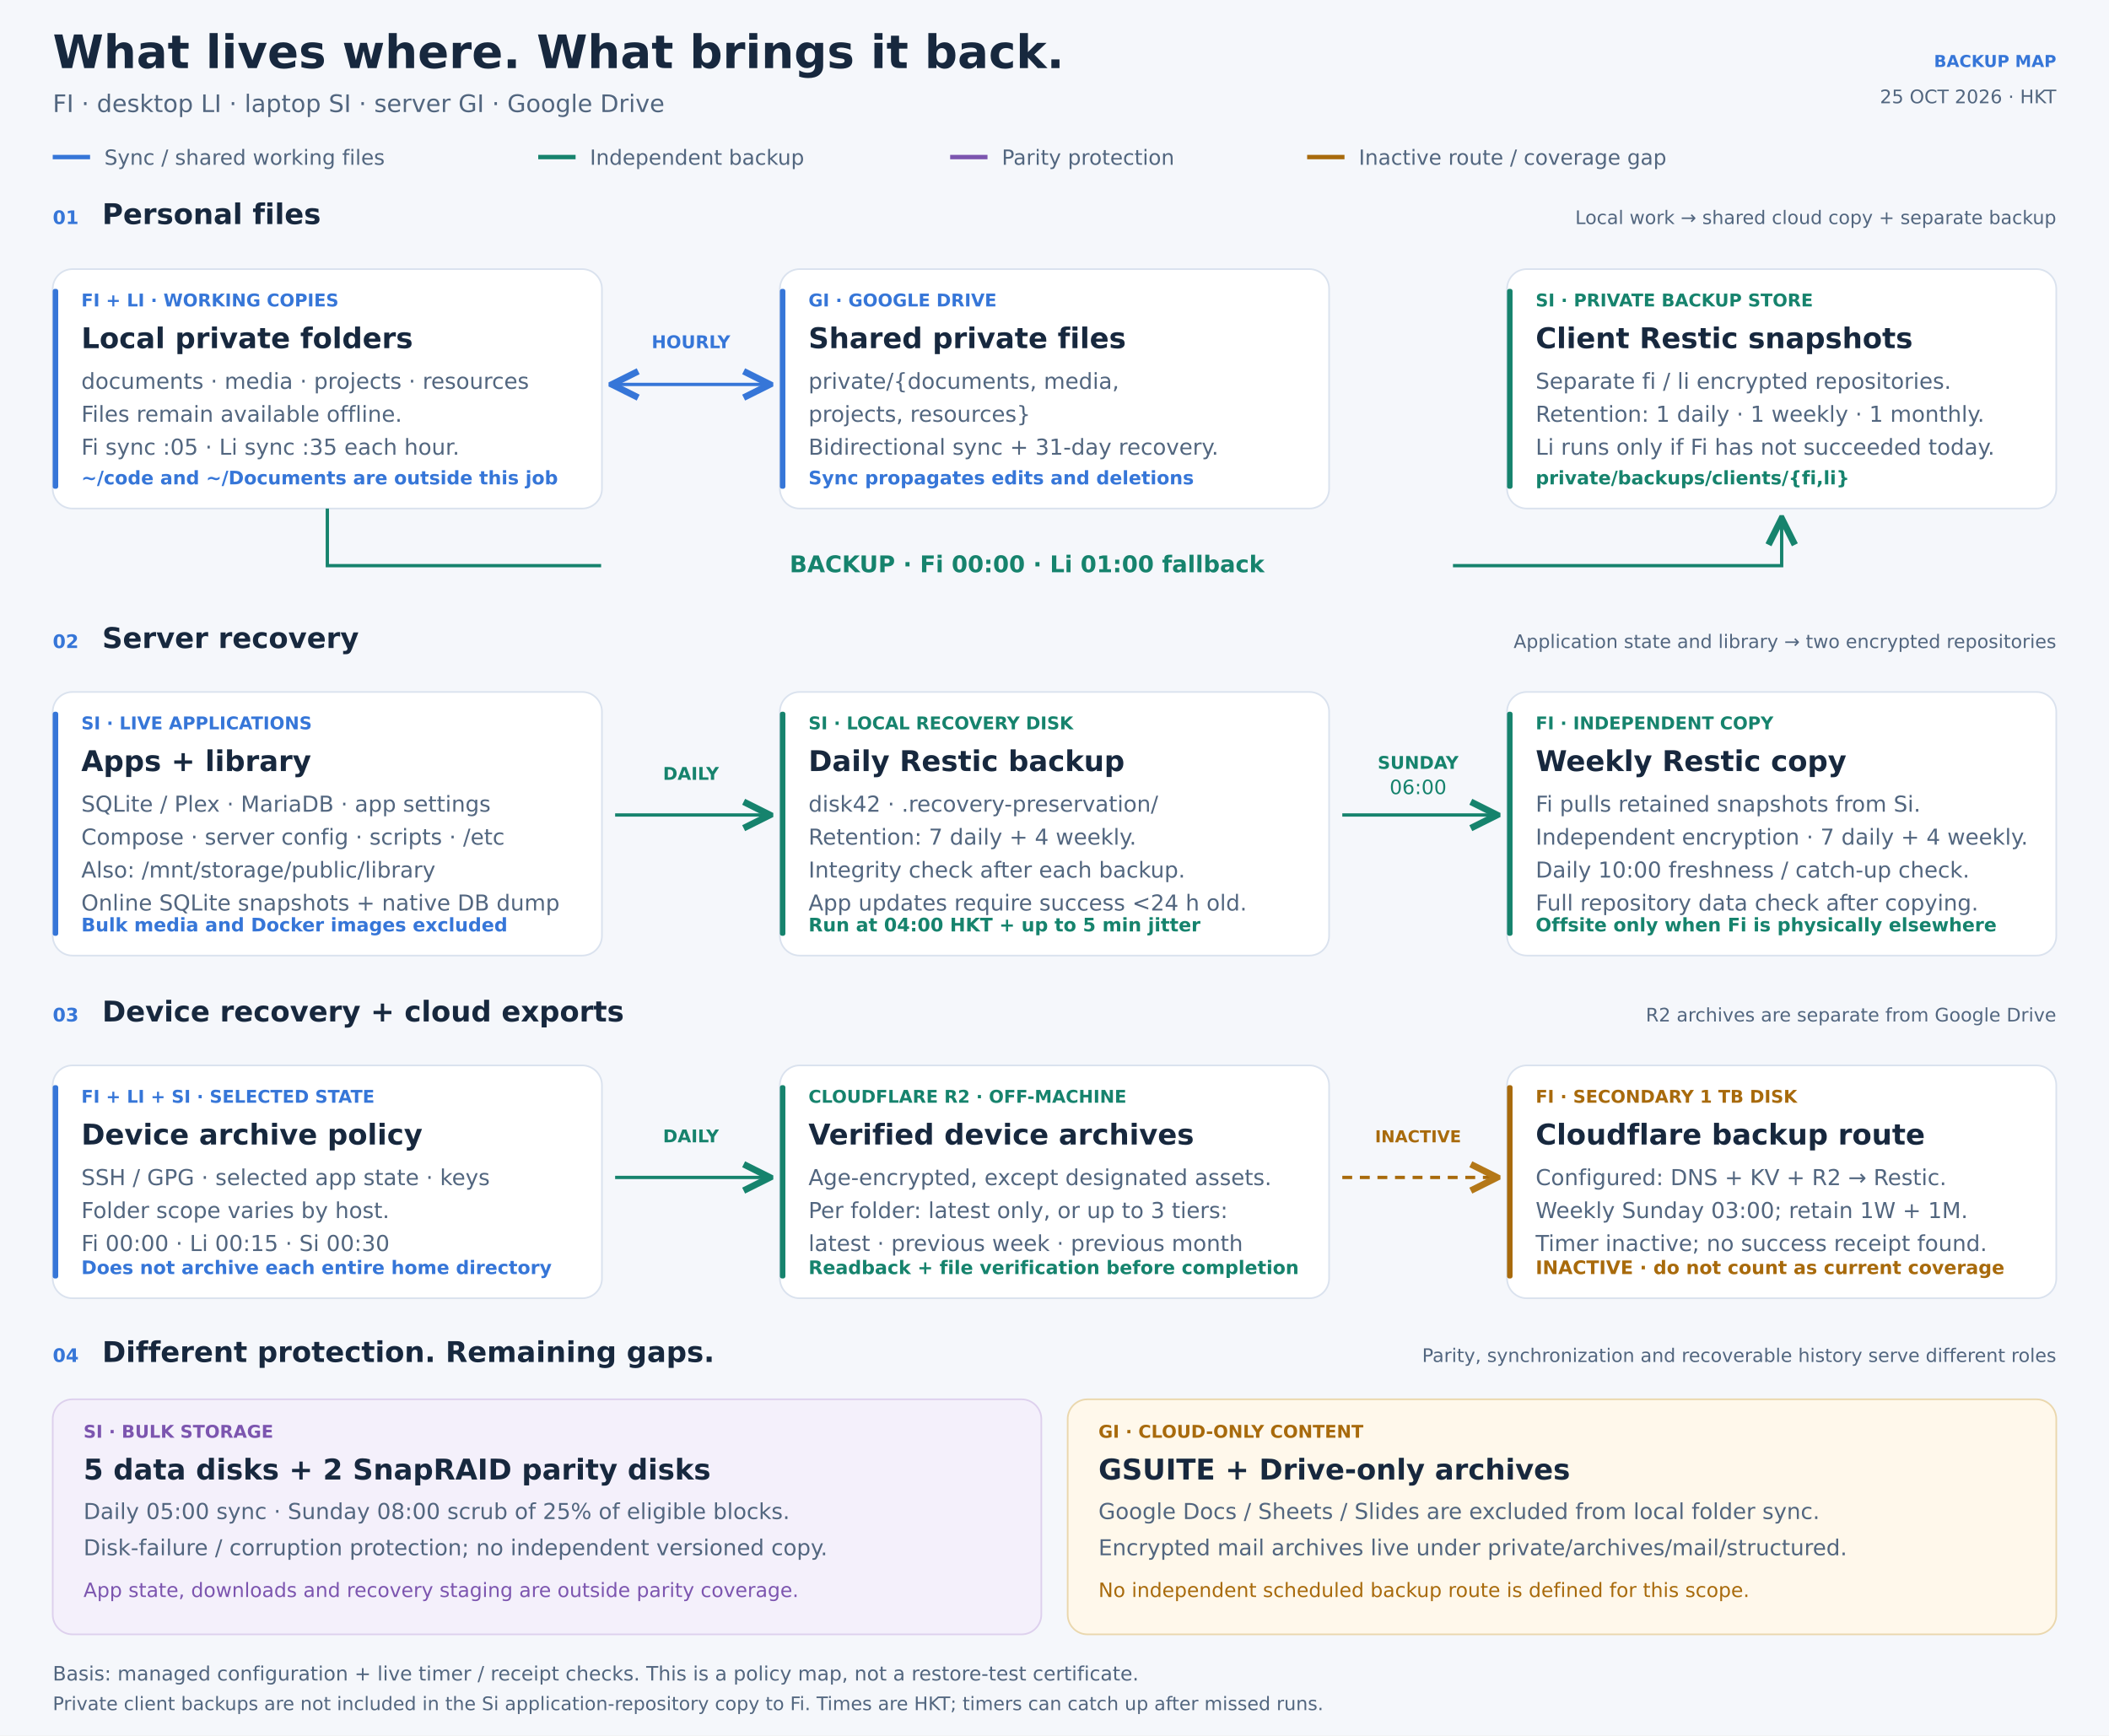
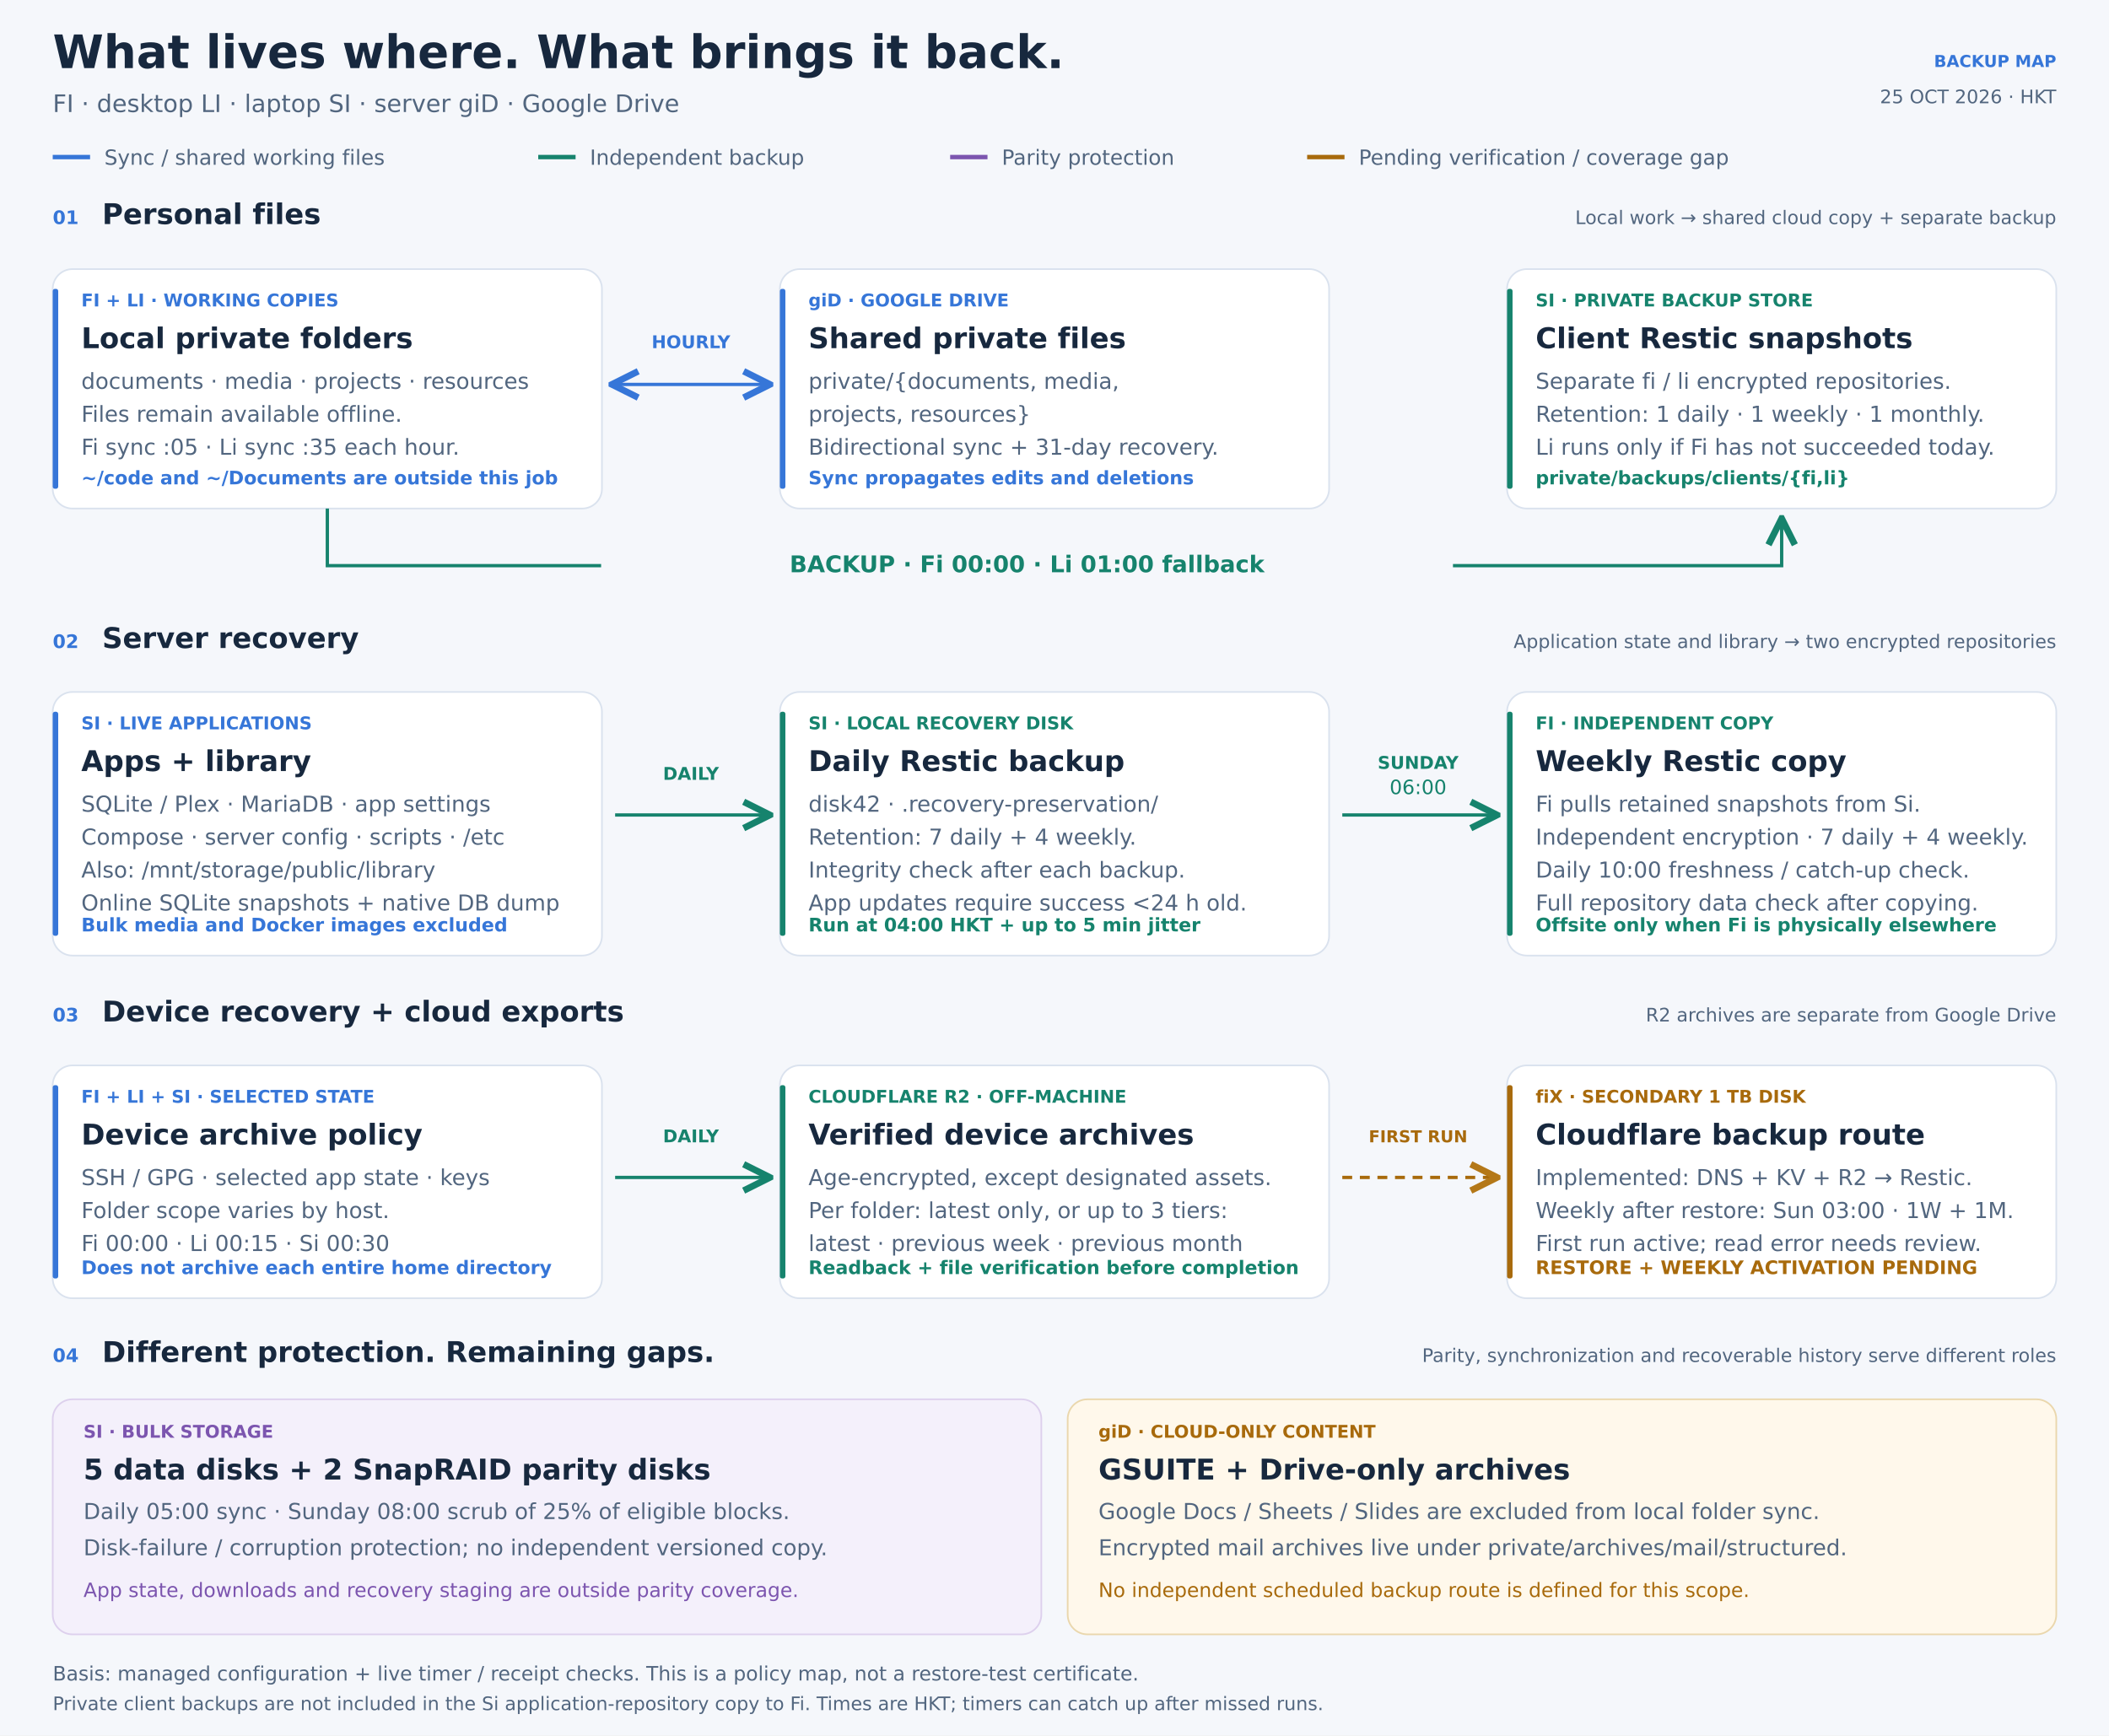
<svg xmlns="http://www.w3.org/2000/svg" width="1920" height="1580" viewBox="0 0 1920 1580">
  <defs>
    <marker id="green" markerWidth="10" markerHeight="10" refX="8" refY="5" orient="auto-start-reverse">
      <path d="M1 1L9 5L1 9" fill="none" stroke="#16836d" stroke-width="2" />
    </marker>
    <marker id="blue" markerWidth="10" markerHeight="10" refX="8" refY="5" orient="auto-start-reverse">
      <path d="M1 1L9 5L1 9" fill="none" stroke="#3676d8" stroke-width="2" />
    </marker>
    <marker id="amber" markerWidth="10" markerHeight="10" refX="8" refY="5" orient="auto-start-reverse">
      <path d="M1 1L9 5L1 9" fill="none" stroke="#b47818" stroke-width="2" />
    </marker>
  </defs>
  <rect width="1920" height="1580" fill="#f5f7fb" />
  <text x="48" y="62" font-family="DejaVu Sans, sans-serif" font-size="42" font-weight="700" fill="#17283e" text-anchor="start">What lives where. What brings it back.</text>
-   <text x="48" y="102" font-family="DejaVu Sans, sans-serif" font-size="22" font-weight="400" fill="#52667f" text-anchor="start">FI · desktop     LI · laptop     SI · server     GI · Google Drive</text>
+   <text x="48" y="102" font-family="DejaVu Sans, sans-serif" font-size="22" font-weight="400" fill="#52667f" text-anchor="start">FI · desktop     LI · laptop     SI · server     giD · Google Drive</text>
  <text x="1872" y="61" font-family="DejaVu Sans, sans-serif" font-size="15" font-weight="700" fill="#3676d8" text-anchor="end">BACKUP MAP</text>
  <text x="1872" y="94" font-family="DejaVu Sans, sans-serif" font-size="17" font-weight="400" fill="#52667f" text-anchor="end">25 OCT 2026 · HKT</text>
  <line x1="48" y1="143" x2="82" y2="143" stroke="#3676d8" stroke-width="4" />
  <text x="95" y="150" font-family="DejaVu Sans, sans-serif" font-size="19" font-weight="400" fill="#52667f" text-anchor="start">Sync / shared working files</text>
  <line x1="490" y1="143" x2="524" y2="143" stroke="#16836d" stroke-width="4" />
  <text x="537" y="150" font-family="DejaVu Sans, sans-serif" font-size="19" font-weight="400" fill="#52667f" text-anchor="start">Independent backup</text>
  <line x1="865" y1="143" x2="899" y2="143" stroke="#7c55af" stroke-width="4" />
  <text x="912" y="150" font-family="DejaVu Sans, sans-serif" font-size="19" font-weight="400" fill="#52667f" text-anchor="start">Parity protection</text>
  <line x1="1190" y1="143" x2="1224" y2="143" stroke="#a86a0c" stroke-width="4" />
-   <text x="1237" y="150" font-family="DejaVu Sans, sans-serif" font-size="19" font-weight="400" fill="#52667f" text-anchor="start">Inactive route / coverage gap</text>
+   <text x="1237" y="150" font-family="DejaVu Sans, sans-serif" font-size="19" font-weight="400" fill="#52667f" text-anchor="start">Pending verification / coverage gap</text>
  <text x="48" y="204" font-family="DejaVu Sans, sans-serif" font-size="17" font-weight="700" fill="#3676d8" text-anchor="start">01</text>
  <text x="93" y="204" font-family="DejaVu Sans, sans-serif" font-size="26" font-weight="700" fill="#17283e" text-anchor="start">Personal files</text>
  <text x="1872" y="204" font-family="DejaVu Sans, sans-serif" font-size="17" font-weight="400" fill="#52667f" text-anchor="end">Local work → shared cloud copy + separate backup</text>
  <rect x="48" y="245" width="500" height="218" rx="18" fill="#ffffff" stroke="#dae2ee" stroke-width="1.5" />
  <rect x="48" y="263" width="5" height="182" rx="2" fill="#3676d8" />
  <text x="74" y="279" font-family="DejaVu Sans, sans-serif" font-size="16" font-weight="700" fill="#3676d8" text-anchor="start">FI + LI · WORKING COPIES</text>
  <text x="74" y="317" font-family="DejaVu Sans, sans-serif" font-size="26" font-weight="700" fill="#17283e" text-anchor="start">Local private folders</text>
  <text x="74" y="354" font-family="DejaVu Sans, sans-serif" font-size="20" font-weight="400" fill="#52667f" text-anchor="start">documents · media · projects · resources</text>
  <text x="74" y="384" font-family="DejaVu Sans, sans-serif" font-size="20" font-weight="400" fill="#52667f" text-anchor="start">Files remain available offline.</text>
  <text x="74" y="414" font-family="DejaVu Sans, sans-serif" font-size="20" font-weight="400" fill="#52667f" text-anchor="start">Fi sync :05 · Li sync :35 each hour.</text>
  <text x="74" y="441" font-family="DejaVu Sans, sans-serif" font-size="17" font-weight="600" fill="#3676d8" text-anchor="start">~/code and ~/Documents are outside this job</text>
  <rect x="710" y="245" width="500" height="218" rx="18" fill="#ffffff" stroke="#dae2ee" stroke-width="1.5" />
  <rect x="710" y="263" width="5" height="182" rx="2" fill="#3676d8" />
-   <text x="736" y="279" font-family="DejaVu Sans, sans-serif" font-size="16" font-weight="700" fill="#3676d8" text-anchor="start">GI · GOOGLE DRIVE</text>
+   <text x="736" y="279" font-family="DejaVu Sans, sans-serif" font-size="16" font-weight="700" fill="#3676d8" text-anchor="start">giD · GOOGLE DRIVE</text>
  <text x="736" y="317" font-family="DejaVu Sans, sans-serif" font-size="26" font-weight="700" fill="#17283e" text-anchor="start">Shared private files</text>
  <text x="736" y="354" font-family="DejaVu Sans, sans-serif" font-size="20" font-weight="400" fill="#52667f" text-anchor="start">private/{documents, media,</text>
  <text x="736" y="384" font-family="DejaVu Sans, sans-serif" font-size="20" font-weight="400" fill="#52667f" text-anchor="start">projects, resources}</text>
  <text x="736" y="414" font-family="DejaVu Sans, sans-serif" font-size="20" font-weight="400" fill="#52667f" text-anchor="start">Bidirectional sync + 31-day recovery.</text>
  <text x="736" y="441" font-family="DejaVu Sans, sans-serif" font-size="17" font-weight="600" fill="#3676d8" text-anchor="start">Sync propagates edits and deletions</text>
  <rect x="1372" y="245" width="500" height="218" rx="18" fill="#ffffff" stroke="#dae2ee" stroke-width="1.5" />
  <rect x="1372" y="263" width="5" height="182" rx="2" fill="#16836d" />
  <text x="1398" y="279" font-family="DejaVu Sans, sans-serif" font-size="16" font-weight="700" fill="#16836d" text-anchor="start">SI · PRIVATE BACKUP STORE</text>
  <text x="1398" y="317" font-family="DejaVu Sans, sans-serif" font-size="26" font-weight="700" fill="#17283e" text-anchor="start">Client Restic snapshots</text>
  <text x="1398" y="354" font-family="DejaVu Sans, sans-serif" font-size="20" font-weight="400" fill="#52667f" text-anchor="start">Separate fi / li encrypted repositories.</text>
  <text x="1398" y="384" font-family="DejaVu Sans, sans-serif" font-size="20" font-weight="400" fill="#52667f" text-anchor="start">Retention: 1 daily · 1 weekly · 1 monthly.</text>
  <text x="1398" y="414" font-family="DejaVu Sans, sans-serif" font-size="20" font-weight="400" fill="#52667f" text-anchor="start">Li runs only if Fi has not succeeded today.</text>
  <text x="1398" y="441" font-family="DejaVu Sans, sans-serif" font-size="17" font-weight="600" fill="#16836d" text-anchor="start">private/backups/clients/{fi,li}</text>
  <path d="M560 350 H698" fill="none" stroke="#3676d8" stroke-width="3" marker-end="url(#blue)" marker-start="url(#blue)" />
  <text x="629" y="317" font-family="DejaVu Sans, sans-serif" font-size="16" font-weight="700" fill="#3676d8" text-anchor="middle">HOURLY</text>
  <path d="M298 463 V515 H1622 V475" fill="none" stroke="#16836d" stroke-width="3" marker-end="url(#green)" />
  <rect x="548" y="491" width="774" height="48" rx="8" fill="#f5f7fb" stroke="#f5f7fb" stroke-width="1.5" />
  <text x="935" y="521" font-family="DejaVu Sans, sans-serif" font-size="21" font-weight="600" fill="#16836d" text-anchor="middle">BACKUP · Fi 00:00 · Li 01:00 fallback</text>
  <text x="48" y="590" font-family="DejaVu Sans, sans-serif" font-size="17" font-weight="700" fill="#3676d8" text-anchor="start">02</text>
  <text x="93" y="590" font-family="DejaVu Sans, sans-serif" font-size="26" font-weight="700" fill="#17283e" text-anchor="start">Server recovery</text>
  <text x="1872" y="590" font-family="DejaVu Sans, sans-serif" font-size="17" font-weight="400" fill="#52667f" text-anchor="end">Application state and library → two encrypted repositories</text>
  <rect x="48" y="630" width="500" height="240" rx="18" fill="#ffffff" stroke="#dae2ee" stroke-width="1.5" />
  <rect x="48" y="648" width="5" height="204" rx="2" fill="#3676d8" />
  <text x="74" y="664" font-family="DejaVu Sans, sans-serif" font-size="16" font-weight="700" fill="#3676d8" text-anchor="start">SI · LIVE APPLICATIONS</text>
  <text x="74" y="702" font-family="DejaVu Sans, sans-serif" font-size="26" font-weight="700" fill="#17283e" text-anchor="start">Apps + library</text>
  <text x="74" y="739" font-family="DejaVu Sans, sans-serif" font-size="20" font-weight="400" fill="#52667f" text-anchor="start">SQLite / Plex · MariaDB · app settings</text>
  <text x="74" y="769" font-family="DejaVu Sans, sans-serif" font-size="20" font-weight="400" fill="#52667f" text-anchor="start">Compose · server config · scripts · /etc</text>
  <text x="74" y="799" font-family="DejaVu Sans, sans-serif" font-size="20" font-weight="400" fill="#52667f" text-anchor="start">Also: /mnt/storage/public/library</text>
  <text x="74" y="829" font-family="DejaVu Sans, sans-serif" font-size="20" font-weight="400" fill="#52667f" text-anchor="start">Online SQLite snapshots + native DB dump</text>
  <text x="74" y="848" font-family="DejaVu Sans, sans-serif" font-size="17" font-weight="600" fill="#3676d8" text-anchor="start">Bulk media and Docker images excluded</text>
  <rect x="710" y="630" width="500" height="240" rx="18" fill="#ffffff" stroke="#dae2ee" stroke-width="1.5" />
  <rect x="710" y="648" width="5" height="204" rx="2" fill="#16836d" />
  <text x="736" y="664" font-family="DejaVu Sans, sans-serif" font-size="16" font-weight="700" fill="#16836d" text-anchor="start">SI · LOCAL RECOVERY DISK</text>
  <text x="736" y="702" font-family="DejaVu Sans, sans-serif" font-size="26" font-weight="700" fill="#17283e" text-anchor="start">Daily Restic backup</text>
  <text x="736" y="739" font-family="DejaVu Sans, sans-serif" font-size="20" font-weight="400" fill="#52667f" text-anchor="start">disk42 · .recovery-preservation/</text>
  <text x="736" y="769" font-family="DejaVu Sans, sans-serif" font-size="20" font-weight="400" fill="#52667f" text-anchor="start">Retention: 7 daily + 4 weekly.</text>
  <text x="736" y="799" font-family="DejaVu Sans, sans-serif" font-size="20" font-weight="400" fill="#52667f" text-anchor="start">Integrity check after each backup.</text>
  <text x="736" y="829" font-family="DejaVu Sans, sans-serif" font-size="20" font-weight="400" fill="#52667f" text-anchor="start">App updates require success &lt;24 h old.</text>
  <text x="736" y="848" font-family="DejaVu Sans, sans-serif" font-size="17" font-weight="600" fill="#16836d" text-anchor="start">Run at 04:00 HKT + up to 5 min jitter</text>
  <rect x="1372" y="630" width="500" height="240" rx="18" fill="#ffffff" stroke="#dae2ee" stroke-width="1.5" />
  <rect x="1372" y="648" width="5" height="204" rx="2" fill="#16836d" />
  <text x="1398" y="664" font-family="DejaVu Sans, sans-serif" font-size="16" font-weight="700" fill="#16836d" text-anchor="start">FI · INDEPENDENT COPY</text>
  <text x="1398" y="702" font-family="DejaVu Sans, sans-serif" font-size="26" font-weight="700" fill="#17283e" text-anchor="start">Weekly Restic copy</text>
  <text x="1398" y="739" font-family="DejaVu Sans, sans-serif" font-size="20" font-weight="400" fill="#52667f" text-anchor="start">Fi pulls retained snapshots from Si.</text>
  <text x="1398" y="769" font-family="DejaVu Sans, sans-serif" font-size="20" font-weight="400" fill="#52667f" text-anchor="start">Independent encryption · 7 daily + 4 weekly.</text>
  <text x="1398" y="799" font-family="DejaVu Sans, sans-serif" font-size="20" font-weight="400" fill="#52667f" text-anchor="start">Daily 10:00 freshness / catch-up check.</text>
  <text x="1398" y="829" font-family="DejaVu Sans, sans-serif" font-size="20" font-weight="400" fill="#52667f" text-anchor="start">Full repository data check after copying.</text>
  <text x="1398" y="848" font-family="DejaVu Sans, sans-serif" font-size="17" font-weight="600" fill="#16836d" text-anchor="start">Offsite only when Fi is physically elsewhere</text>
  <path d="M560 742 H698" fill="none" stroke="#16836d" stroke-width="3" marker-end="url(#green)" />
  <text x="629" y="710" font-family="DejaVu Sans, sans-serif" font-size="16" font-weight="700" fill="#16836d" text-anchor="middle">DAILY</text>
  <path d="M1222 742 H1360" fill="none" stroke="#16836d" stroke-width="3" marker-end="url(#green)" />
  <text x="1291" y="700" font-family="DejaVu Sans, sans-serif" font-size="16" font-weight="700" fill="#16836d" text-anchor="middle">SUNDAY</text>
  <text x="1291" y="723" font-family="DejaVu Sans, sans-serif" font-size="18" font-weight="400" fill="#16836d" text-anchor="middle">06:00</text>
  <text x="48" y="930" font-family="DejaVu Sans, sans-serif" font-size="17" font-weight="700" fill="#3676d8" text-anchor="start">03</text>
  <text x="93" y="930" font-family="DejaVu Sans, sans-serif" font-size="26" font-weight="700" fill="#17283e" text-anchor="start">Device recovery + cloud exports</text>
  <text x="1872" y="930" font-family="DejaVu Sans, sans-serif" font-size="17" font-weight="400" fill="#52667f" text-anchor="end">R2 archives are separate from Google Drive</text>
  <rect x="48" y="970" width="500" height="212" rx="18" fill="#ffffff" stroke="#dae2ee" stroke-width="1.5" />
  <rect x="48" y="988" width="5" height="176" rx="2" fill="#3676d8" />
  <text x="74" y="1004" font-family="DejaVu Sans, sans-serif" font-size="16" font-weight="700" fill="#3676d8" text-anchor="start">FI + LI + SI · SELECTED STATE</text>
  <text x="74" y="1042" font-family="DejaVu Sans, sans-serif" font-size="26" font-weight="700" fill="#17283e" text-anchor="start">Device archive policy</text>
  <text x="74" y="1079" font-family="DejaVu Sans, sans-serif" font-size="20" font-weight="400" fill="#52667f" text-anchor="start">SSH / GPG · selected app state · keys</text>
  <text x="74" y="1109" font-family="DejaVu Sans, sans-serif" font-size="20" font-weight="400" fill="#52667f" text-anchor="start">Folder scope varies by host.</text>
  <text x="74" y="1139" font-family="DejaVu Sans, sans-serif" font-size="20" font-weight="400" fill="#52667f" text-anchor="start">Fi 00:00 · Li 00:15 · Si 00:30</text>
  <text x="74" y="1160" font-family="DejaVu Sans, sans-serif" font-size="17" font-weight="600" fill="#3676d8" text-anchor="start">Does not archive each entire home directory</text>
  <rect x="710" y="970" width="500" height="212" rx="18" fill="#ffffff" stroke="#dae2ee" stroke-width="1.5" />
  <rect x="710" y="988" width="5" height="176" rx="2" fill="#16836d" />
  <text x="736" y="1004" font-family="DejaVu Sans, sans-serif" font-size="16" font-weight="700" fill="#16836d" text-anchor="start">CLOUDFLARE R2 · OFF-MACHINE</text>
  <text x="736" y="1042" font-family="DejaVu Sans, sans-serif" font-size="26" font-weight="700" fill="#17283e" text-anchor="start">Verified device archives</text>
  <text x="736" y="1079" font-family="DejaVu Sans, sans-serif" font-size="20" font-weight="400" fill="#52667f" text-anchor="start">Age-encrypted, except designated assets.</text>
  <text x="736" y="1109" font-family="DejaVu Sans, sans-serif" font-size="20" font-weight="400" fill="#52667f" text-anchor="start">Per folder: latest only, or up to 3 tiers:</text>
  <text x="736" y="1139" font-family="DejaVu Sans, sans-serif" font-size="20" font-weight="400" fill="#52667f" text-anchor="start">latest · previous week · previous month</text>
  <text x="736" y="1160" font-family="DejaVu Sans, sans-serif" font-size="17" font-weight="600" fill="#16836d" text-anchor="start">Readback + file verification before completion</text>
  <rect x="1372" y="970" width="500" height="212" rx="18" fill="#ffffff" stroke="#dae2ee" stroke-width="1.5" />
  <rect x="1372" y="988" width="5" height="176" rx="2" fill="#a86a0c" />
-   <text x="1398" y="1004" font-family="DejaVu Sans, sans-serif" font-size="16" font-weight="700" fill="#a86a0c" text-anchor="start">FI · SECONDARY 1 TB DISK</text>
+   <text x="1398" y="1004" font-family="DejaVu Sans, sans-serif" font-size="16" font-weight="700" fill="#a86a0c" text-anchor="start">fiX · SECONDARY 1 TB DISK</text>
  <text x="1398" y="1042" font-family="DejaVu Sans, sans-serif" font-size="26" font-weight="700" fill="#17283e" text-anchor="start">Cloudflare backup route</text>
-   <text x="1398" y="1079" font-family="DejaVu Sans, sans-serif" font-size="20" font-weight="400" fill="#52667f" text-anchor="start">Configured: DNS + KV + R2 → Restic.</text>
-   <text x="1398" y="1109" font-family="DejaVu Sans, sans-serif" font-size="20" font-weight="400" fill="#52667f" text-anchor="start">Weekly Sunday 03:00; retain 1W + 1M.</text>
-   <text x="1398" y="1139" font-family="DejaVu Sans, sans-serif" font-size="20" font-weight="400" fill="#52667f" text-anchor="start">Timer inactive; no success receipt found.</text>
-   <text x="1398" y="1160" font-family="DejaVu Sans, sans-serif" font-size="17" font-weight="600" fill="#a86a0c" text-anchor="start">INACTIVE · do not count as current coverage</text>
+   <text x="1398" y="1079" font-family="DejaVu Sans, sans-serif" font-size="20" font-weight="400" fill="#52667f" text-anchor="start">Implemented: DNS + KV + R2 → Restic.</text>
+   <text x="1398" y="1109" font-family="DejaVu Sans, sans-serif" font-size="20" font-weight="400" fill="#52667f" text-anchor="start">Weekly after restore: Sun 03:00 · 1W + 1M.</text>
+   <text x="1398" y="1139" font-family="DejaVu Sans, sans-serif" font-size="20" font-weight="400" fill="#52667f" text-anchor="start">First run active; read error needs review.</text>
+   <text x="1398" y="1160" font-family="DejaVu Sans, sans-serif" font-size="17" font-weight="600" fill="#a86a0c" text-anchor="start">RESTORE + WEEKLY ACTIVATION PENDING</text>
  <path d="M560 1072 H698" fill="none" stroke="#16836d" stroke-width="3" marker-end="url(#green)" />
  <text x="629" y="1040" font-family="DejaVu Sans, sans-serif" font-size="16" font-weight="700" fill="#16836d" text-anchor="middle">DAILY</text>
  <path d="M1222 1072 H1360" fill="none" stroke="#a86a0c" stroke-width="3" stroke-dasharray="9 7" marker-end="url(#amber)" />
-   <text x="1291" y="1040" font-family="DejaVu Sans, sans-serif" font-size="15" font-weight="700" fill="#a86a0c" text-anchor="middle">INACTIVE</text>
+   <text x="1291" y="1040" font-family="DejaVu Sans, sans-serif" font-size="15" font-weight="700" fill="#a86a0c" text-anchor="middle">FIRST RUN</text>
  <text x="48" y="1240" font-family="DejaVu Sans, sans-serif" font-size="17" font-weight="700" fill="#3676d8" text-anchor="start">04</text>
  <text x="93" y="1240" font-family="DejaVu Sans, sans-serif" font-size="26" font-weight="700" fill="#17283e" text-anchor="start">Different protection. Remaining gaps.</text>
  <text x="1872" y="1240" font-family="DejaVu Sans, sans-serif" font-size="17" font-weight="400" fill="#52667f" text-anchor="end">Parity, synchronization and recoverable history serve different roles</text>
  <rect x="48" y="1274" width="900" height="214" rx="18" fill="#f4f0fb" stroke="#ddd0ed" stroke-width="1.5" />
  <text x="76" y="1309" font-family="DejaVu Sans, sans-serif" font-size="16" font-weight="700" fill="#7c55af" text-anchor="start">SI · BULK STORAGE</text>
  <text x="76" y="1347" font-family="DejaVu Sans, sans-serif" font-size="26" font-weight="700" fill="#17283e" text-anchor="start">5 data disks + 2 SnapRAID parity disks</text>
  <text x="76" y="1383" font-family="DejaVu Sans, sans-serif" font-size="20" font-weight="400" fill="#52667f" text-anchor="start">Daily 05:00 sync · Sunday 08:00 scrub of 25% of eligible blocks.</text>
  <text x="76" y="1416" font-family="DejaVu Sans, sans-serif" font-size="20" font-weight="400" fill="#52667f" text-anchor="start">Disk-failure / corruption protection; no independent versioned copy.</text>
  <text x="76" y="1454" font-family="DejaVu Sans, sans-serif" font-size="18" font-weight="400" fill="#7c55af" text-anchor="start">App state, downloads and recovery staging are outside parity coverage.</text>
  <rect x="972" y="1274" width="900" height="214" rx="18" fill="#fff8eb" stroke="#ead7ad" stroke-width="1.5" />
-   <text x="1000" y="1309" font-family="DejaVu Sans, sans-serif" font-size="16" font-weight="700" fill="#a86a0c" text-anchor="start">GI · CLOUD-ONLY CONTENT</text>
+   <text x="1000" y="1309" font-family="DejaVu Sans, sans-serif" font-size="16" font-weight="700" fill="#a86a0c" text-anchor="start">giD · CLOUD-ONLY CONTENT</text>
  <text x="1000" y="1347" font-family="DejaVu Sans, sans-serif" font-size="26" font-weight="700" fill="#17283e" text-anchor="start">GSUITE + Drive-only archives</text>
  <text x="1000" y="1383" font-family="DejaVu Sans, sans-serif" font-size="20" font-weight="400" fill="#52667f" text-anchor="start">Google Docs / Sheets / Slides are excluded from local folder sync.</text>
  <text x="1000" y="1416" font-family="DejaVu Sans, sans-serif" font-size="20" font-weight="400" fill="#52667f" text-anchor="start">Encrypted mail archives live under private/archives/mail/structured.</text>
  <text x="1000" y="1454" font-family="DejaVu Sans, sans-serif" font-size="18" font-weight="400" fill="#a86a0c" text-anchor="start">No independent scheduled backup route is defined for this scope.</text>
  <text x="48" y="1530" font-family="DejaVu Sans, sans-serif" font-size="18" font-weight="400" fill="#52667f" text-anchor="start">Basis: managed configuration + live timer / receipt checks. This is a policy map, not a restore-test certificate.</text>
  <text x="48" y="1557" font-family="DejaVu Sans, sans-serif" font-size="17" font-weight="400" fill="#52667f" text-anchor="start">Private client backups are not included in the Si application-repository copy to Fi. Times are HKT; timers can catch up after missed runs.</text>
</svg>
